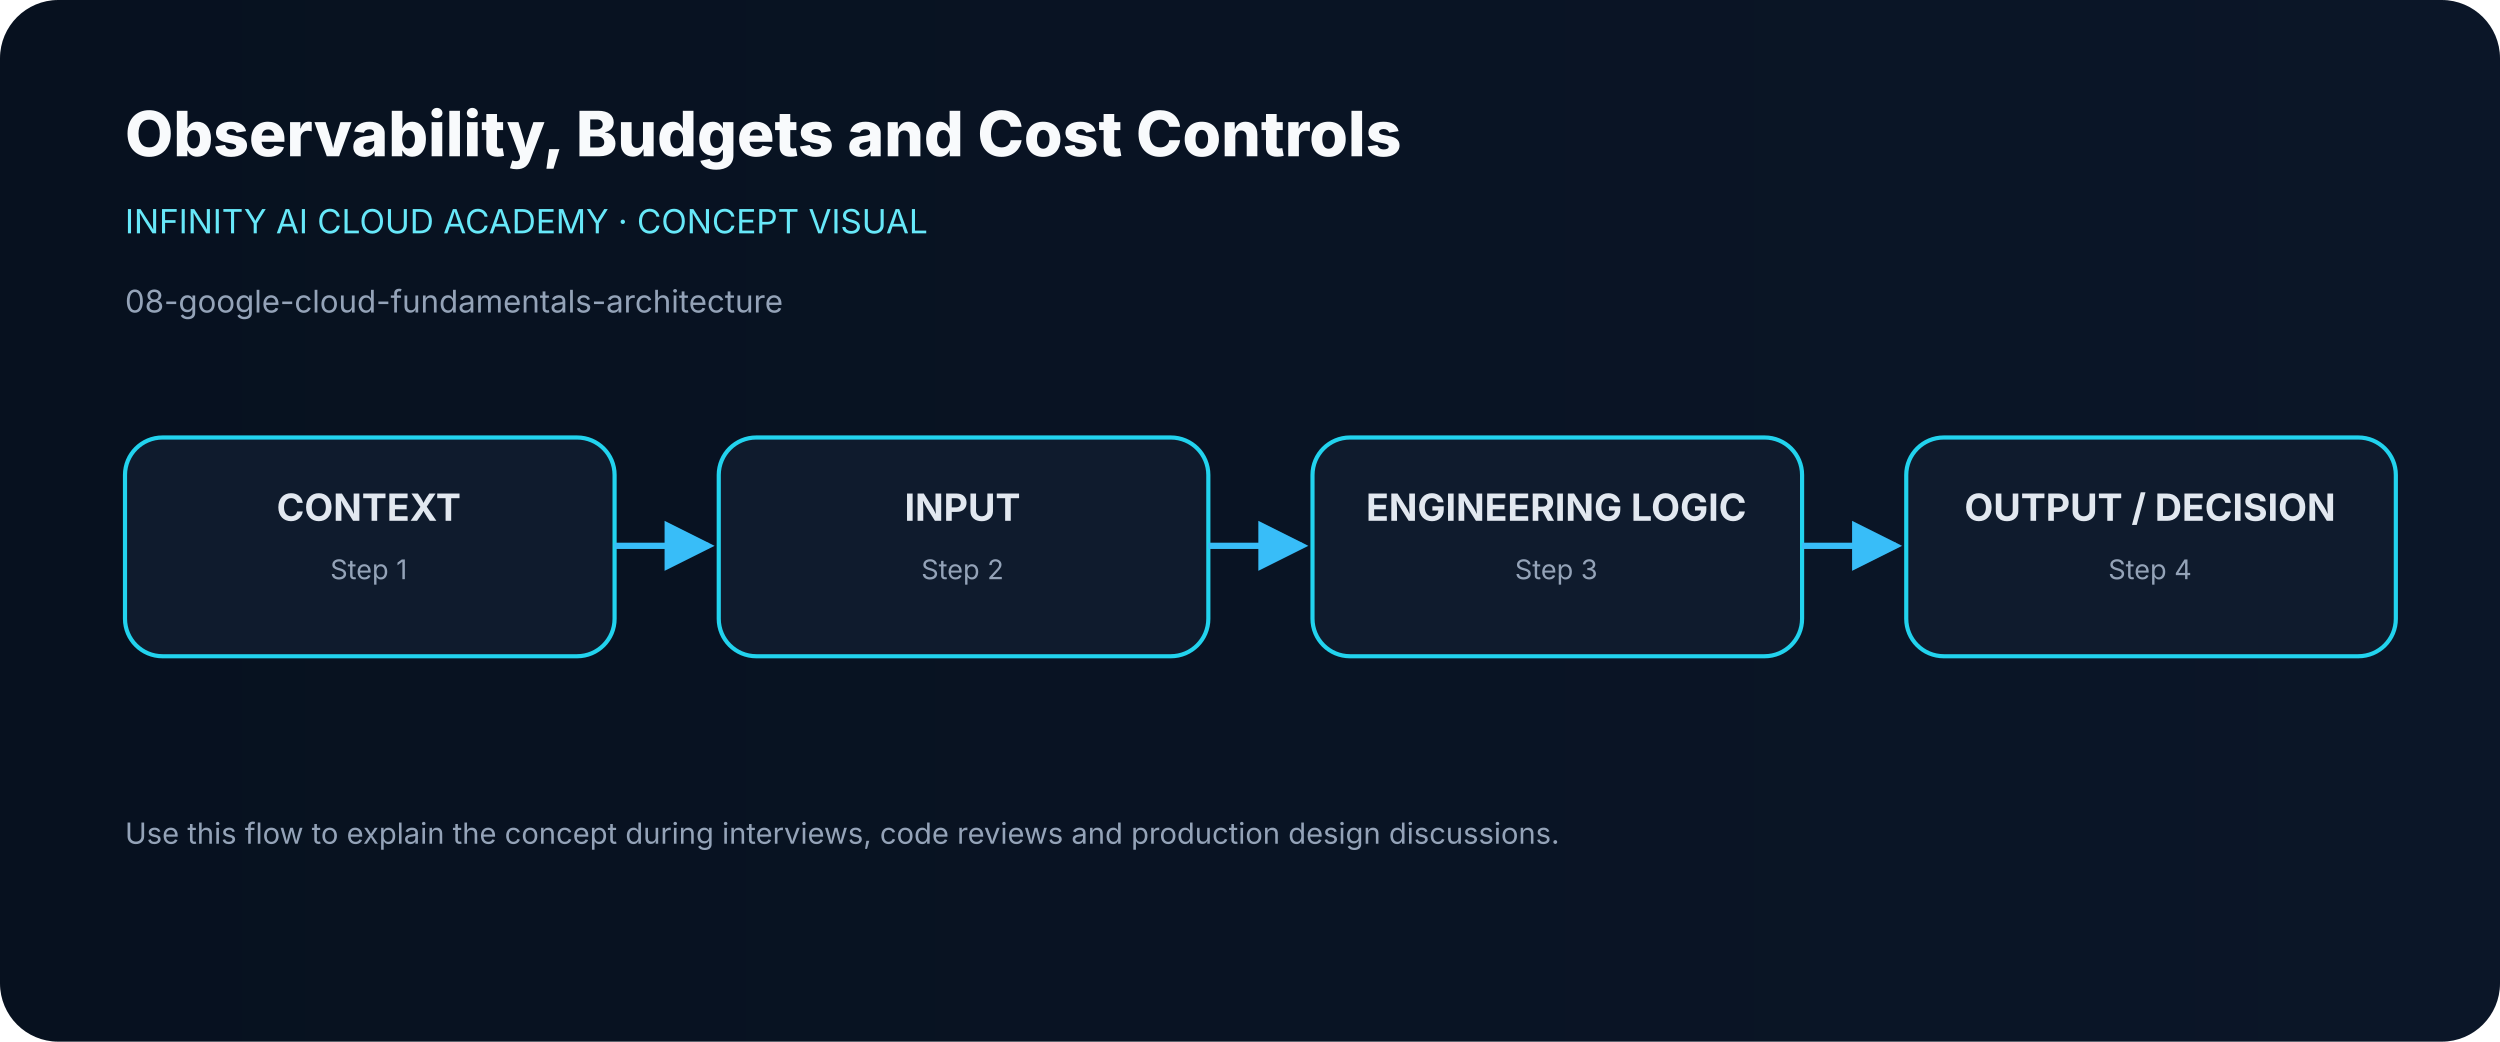
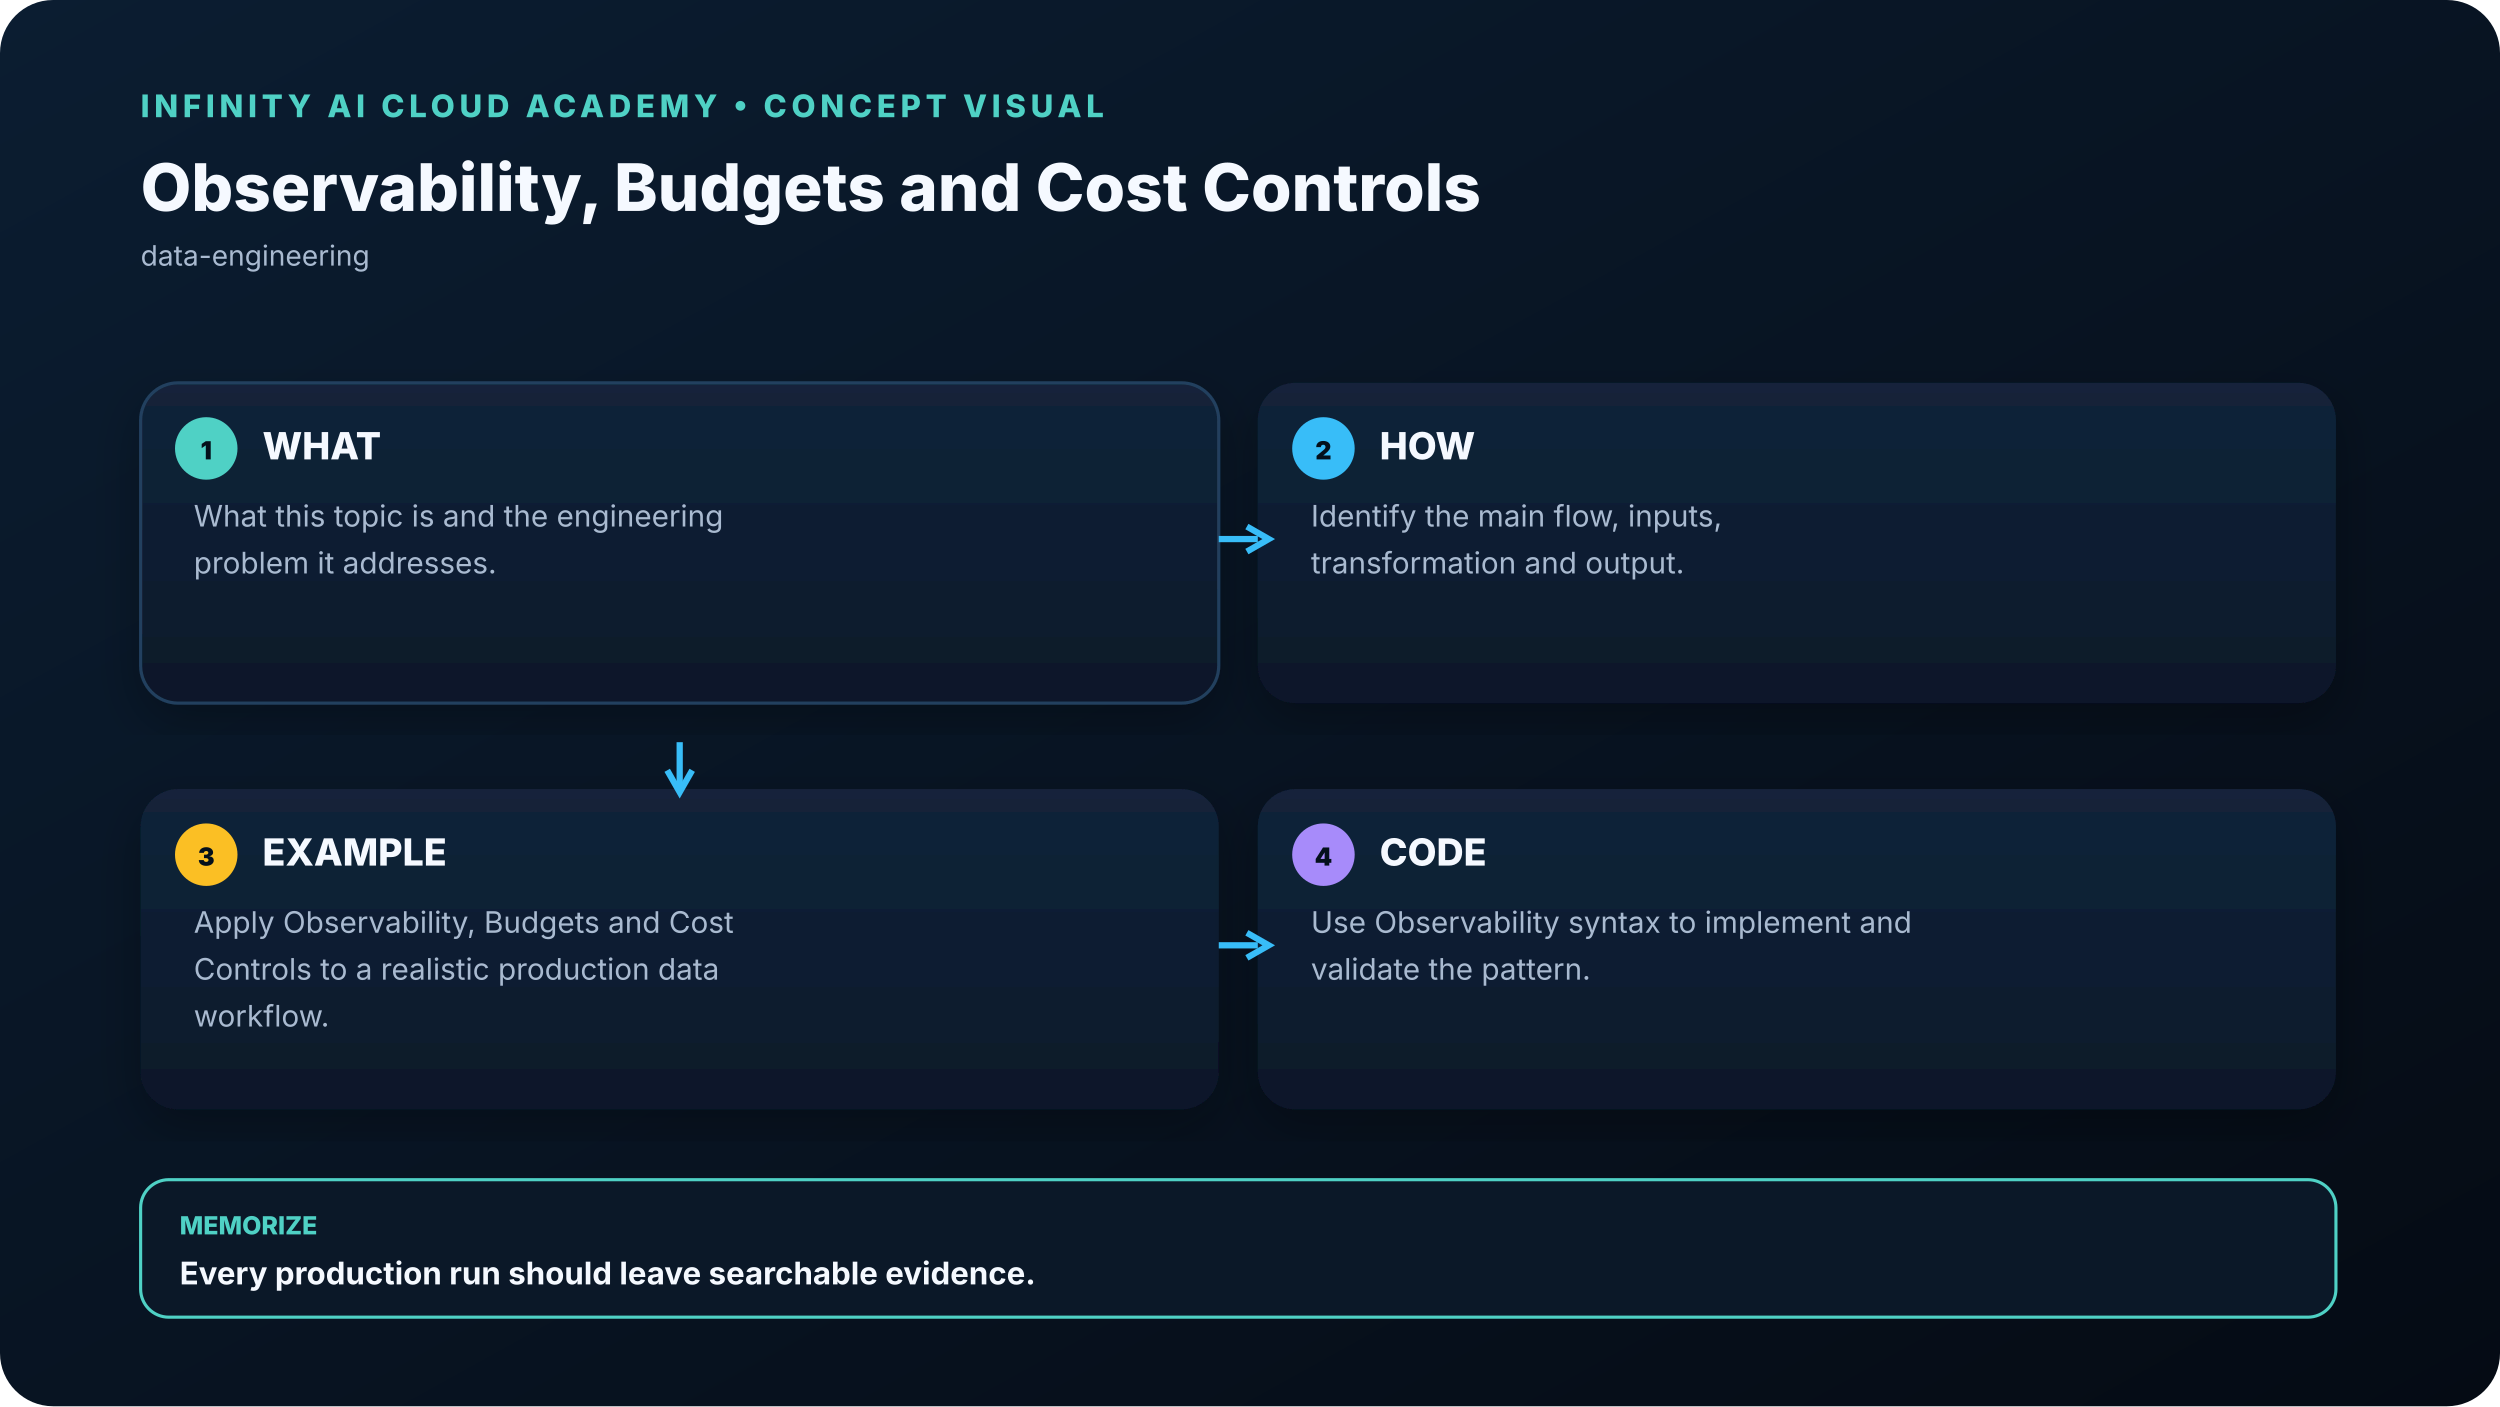
- <svg xmlns="http://www.w3.org/2000/svg" width="1200" height="500" viewBox="0 0 1200 500">
+ <svg xmlns="http://www.w3.org/2000/svg" width="1600" height="900" viewBox="0 0 1600 900">
  <defs>
-     <linearGradient id="g" x1="0" x2="1">
-       <stop stop-color="#07111f" />
-       <stop offset="1" stop-color="#0b1628" />
+     <linearGradient id="bg" x1="0" y1="0" x2="1" y2="1">
+       <stop offset="0" stop-color="#0b1d31" />
+       <stop offset="1" stop-color="#050b14" />
    </linearGradient>
-     <marker id="a" markerWidth="8" markerHeight="8" refX="7" refY="4" orient="auto">
-       <path d="M0,0 L8,4 L0,8 z" fill="#38bdf8" />
-     </marker>
+     <linearGradient id="card" x1="0" y1="0" x2="0" y2="1">
+       <stop offset="0" stop-color="#12243a" />
+       <stop offset="1" stop-color="#0b1829" />
+     </linearGradient>
+     <filter id="shadow">
+       <feDropShadow dx="0" dy="12" stdDeviation="16" flood-color="#000" flood-opacity=".28" />
+     </filter>
  </defs>
-   <rect width="1200" height="500" rx="28" fill="url(#g)" />
-   <text x="60" y="75" font-family="Inter,Arial" font-size="30" font-weight="800" fill="#f8fafc">Observability, Budgets and Cost Controls</text>
-   <text x="60" y="112" font-family="Inter,Arial" font-size="16" fill="#67e8f9">INFINITY AI CLOUD ACADEMY · CONCEPT VISUAL</text>
-   <text x="60" y="150" font-family="Inter,Arial" font-size="15" fill="#94a3b8">08-google-cloud-fundamentals-architecture</text>
-   <rect x="60" y="210" width="235" height="105" rx="18" fill="#0f1b2d" stroke="#22d3ee" stroke-width="2" />
-   <text x="177" y="250" text-anchor="middle" font-family="Inter,Arial" font-size="18" font-weight="700" fill="#e2e8f0">CONTEXT</text>
-   <text x="177" y="278" text-anchor="middle" font-family="Inter,Arial" font-size="13" fill="#94a3b8">Step 1</text>
-   <line x1="295" y1="262" x2="340" y2="262" stroke="#38bdf8" stroke-width="3" marker-end="url(#a)" />
-   <rect x="345" y="210" width="235" height="105" rx="18" fill="#0f1b2d" stroke="#22d3ee" stroke-width="2" />
-   <text x="462" y="250" text-anchor="middle" font-family="Inter,Arial" font-size="18" font-weight="700" fill="#e2e8f0">INPUT</text>
-   <text x="462" y="278" text-anchor="middle" font-family="Inter,Arial" font-size="13" fill="#94a3b8">Step 2</text>
-   <line x1="580" y1="262" x2="625" y2="262" stroke="#38bdf8" stroke-width="3" marker-end="url(#a)" />
-   <rect x="630" y="210" width="235" height="105" rx="18" fill="#0f1b2d" stroke="#22d3ee" stroke-width="2" />
-   <text x="747" y="250" text-anchor="middle" font-family="Inter,Arial" font-size="18" font-weight="700" fill="#e2e8f0">ENGINEERING LOGIC</text>
-   <text x="747" y="278" text-anchor="middle" font-family="Inter,Arial" font-size="13" fill="#94a3b8">Step 3</text>
-   <line x1="865" y1="262" x2="910" y2="262" stroke="#38bdf8" stroke-width="3" marker-end="url(#a)" />
-   <rect x="915" y="210" width="235" height="105" rx="18" fill="#0f1b2d" stroke="#22d3ee" stroke-width="2" />
-   <text x="1032" y="250" text-anchor="middle" font-family="Inter,Arial" font-size="18" font-weight="700" fill="#e2e8f0">OUTPUT / DECISION</text>
-   <text x="1032" y="278" text-anchor="middle" font-family="Inter,Arial" font-size="13" fill="#94a3b8">Step 4</text>
-   <text x="60" y="405" font-family="Inter,Arial" font-size="14" fill="#94a3b8">Use this flow to explain the concept during interviews, code reviews and production design discussions.</text>
+   <rect width="1600" height="900" rx="34" fill="url(#bg)" />
+   <text x="90" y="75" fill="#4fd1c5" font-family="Inter,Segoe UI,Arial" font-size="20" font-weight="800" letter-spacing="3">INFINITY AI CLOUD ACADEMY • CONCEPT VISUAL</text>
+   <text x="90" y="135" fill="#f5f9ff" font-family="Inter,Segoe UI,Arial" font-size="42" font-weight="800">Observability, Budgets and Cost Controls</text>
+   <text x="90" y="170" fill="#a9bad0" font-family="Inter,Segoe UI,Arial" font-size="18">data-engineering</text>
+   <rect x="90" y="245" width="690" height="205" rx="24" fill="url(#card)" stroke="#24415f" stroke-width="2" filter="url(#shadow)" />
+   <circle cx="132" cy="287" r="20" fill="#4fd1c5" />
+   <text x="132" y="294" text-anchor="middle" fill="#04101b" font-family="Inter,Segoe UI,Arial" font-size="16" font-weight="900">1</text>
+   <text x="168" y="294" fill="#f5f9ff" font-family="Inter,Segoe UI,Arial" font-size="24" font-weight="800">WHAT</text>
+   <text x="124" y="337" fill="#a9bad0" font-family="Inter,Segoe UI,Arial" font-size="19">What this topic is and the engineering</text>
+   <text x="124" y="367" fill="#a9bad0" font-family="Inter,Segoe UI,Arial" font-size="19">problem it addresses.</text>
+   <rect x="805" y="245" width="690" height="205" rx="24" fill="url(#card)" stroke="problem it addresses." stroke-width="2" filter="url(#shadow)" />
+   <circle cx="847" cy="287" r="20" fill="#38bdf8" />
+   <text x="847" y="294" text-anchor="middle" fill="#04101b" font-family="Inter,Segoe UI,Arial" font-size="16" font-weight="900">2</text>
+   <text x="883" y="294" fill="#f5f9ff" font-family="Inter,Segoe UI,Arial" font-size="24" font-weight="800">HOW</text>
+   <text x="839" y="337" fill="#a9bad0" font-family="Inter,Segoe UI,Arial" font-size="19">Identify the main flow, inputs,</text>
+   <text x="839" y="367" fill="#a9bad0" font-family="Inter,Segoe UI,Arial" font-size="19">transformation and output.</text>
+   <rect x="90" y="505" width="690" height="205" rx="24" fill="url(#card)" stroke="transformation and output." stroke-width="2" filter="url(#shadow)" />
+   <circle cx="132" cy="547" r="20" fill="#fbbf24" />
+   <text x="132" y="554" text-anchor="middle" fill="#04101b" font-family="Inter,Segoe UI,Arial" font-size="16" font-weight="900">3</text>
+   <text x="168" y="554" fill="#f5f9ff" font-family="Inter,Segoe UI,Arial" font-size="24" font-weight="800">EXAMPLE</text>
+   <text x="124" y="597" fill="#a9bad0" font-family="Inter,Segoe UI,Arial" font-size="19">Apply Observability, Budgets and Cost</text>
+   <text x="124" y="627" fill="#a9bad0" font-family="Inter,Segoe UI,Arial" font-size="19">Controls to a realistic production data</text>
+   <text x="124" y="657" fill="#a9bad0" font-family="Inter,Segoe UI,Arial" font-size="19">workflow.</text>
+   <rect x="805" y="505" width="690" height="205" rx="24" fill="url(#card)" stroke="workflow." stroke-width="2" filter="url(#shadow)" />
+   <circle cx="847" cy="547" r="20" fill="#a78bfa" />
+   <text x="847" y="554" text-anchor="middle" fill="#04101b" font-family="Inter,Segoe UI,Arial" font-size="16" font-weight="900">4</text>
+   <text x="883" y="554" fill="#f5f9ff" font-family="Inter,Segoe UI,Arial" font-size="24" font-weight="800">CODE</text>
+   <text x="839" y="597" fill="#a9bad0" font-family="Inter,Segoe UI,Arial" font-size="19">Use Observability syntax to implement and</text>
+   <text x="839" y="627" fill="#a9bad0" font-family="Inter,Segoe UI,Arial" font-size="19">validate the pattern.</text>
+   <path d="M780 345 H805" stroke="#38bdf8" stroke-width="4" />
+   <path d="M798 337 l14 8 -14 8" fill="none" stroke="#38bdf8" stroke-width="4" />
+   <path d="M435 475 V505" stroke="#38bdf8" stroke-width="4" />
+   <path d="M427 493 l8 14 8-14" fill="none" stroke="#38bdf8" stroke-width="4" />
+   <path d="M780 605 H805" stroke="#38bdf8" stroke-width="4" />
+   <path d="M798 597 l14 8 -14 8" fill="none" stroke="#38bdf8" stroke-width="4" />
+   <rect x="90" y="755" width="1405" height="88" rx="18" fill="#0b1828" stroke="#4fd1c5" stroke-width="2" />
+   <text x="115" y="790" fill="#4fd1c5" font-family="Inter,Segoe UI,Arial" font-size="16" font-weight="800">MEMORIZE</text>
+   <text x="115" y="822" fill="#f5f9ff" font-family="Inter,Segoe UI,Arial" font-size="20" font-weight="700">Every production run should leave searchable evidence.</text>
</svg>
